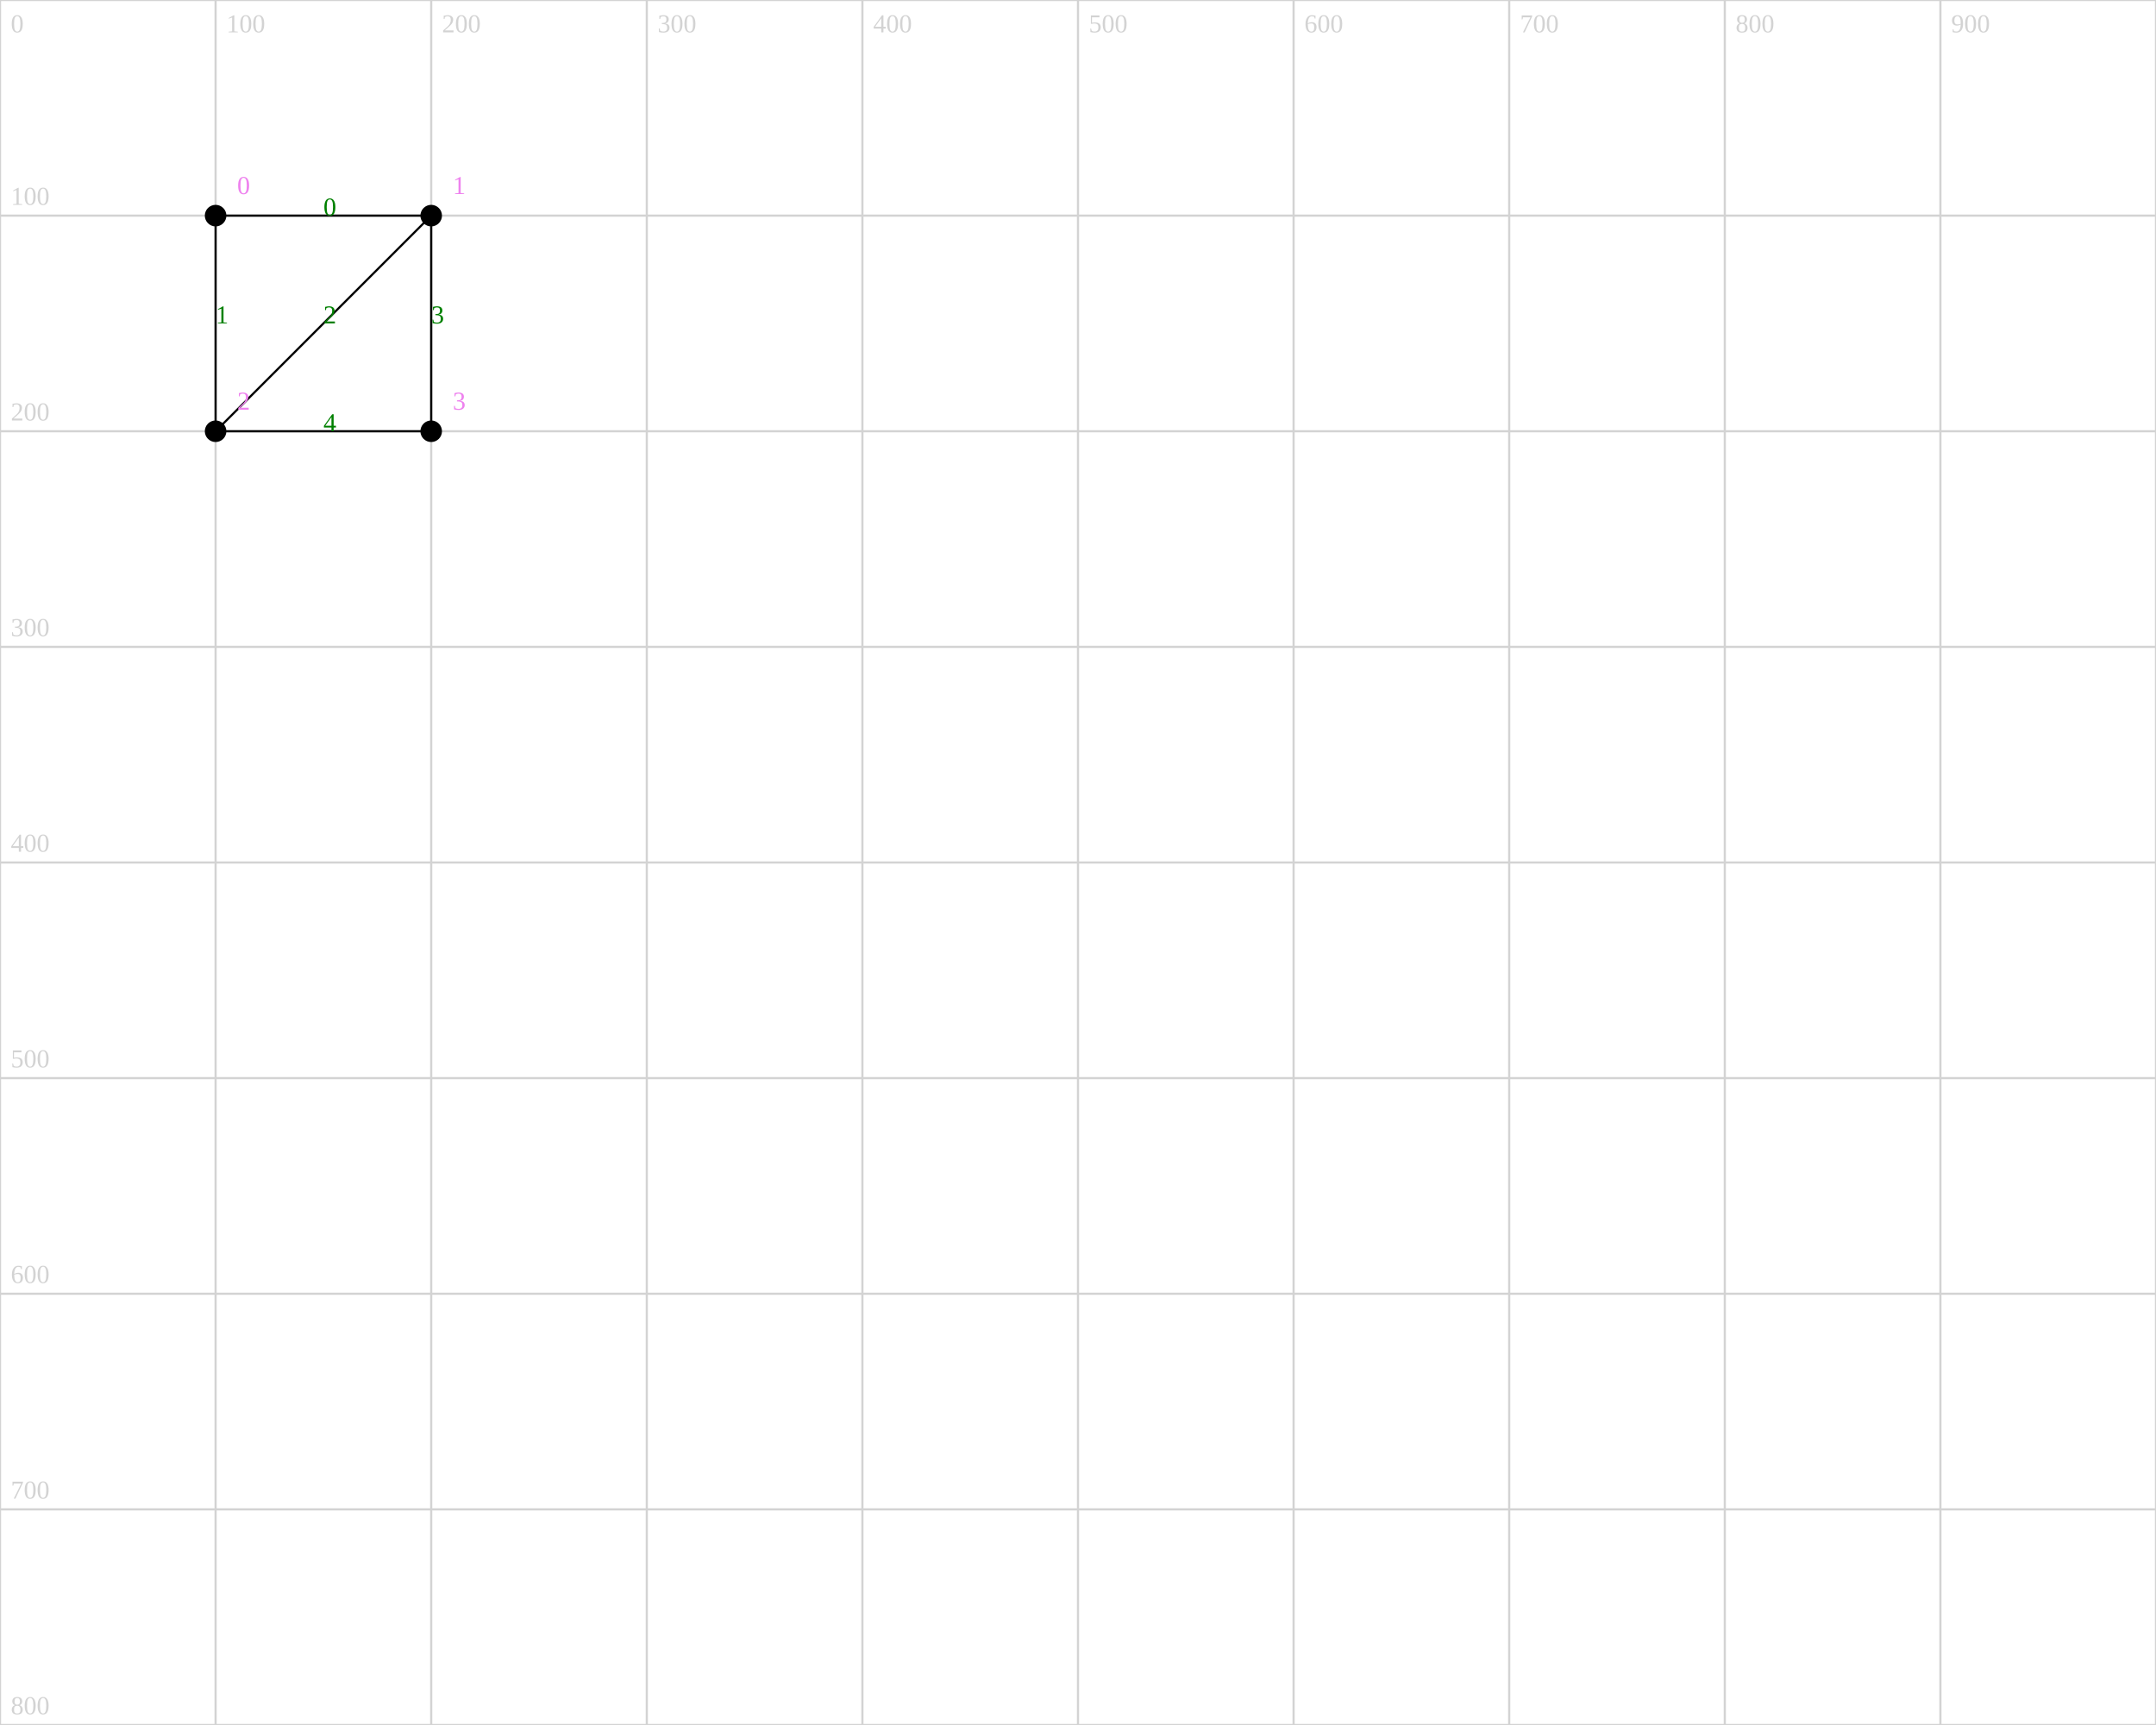
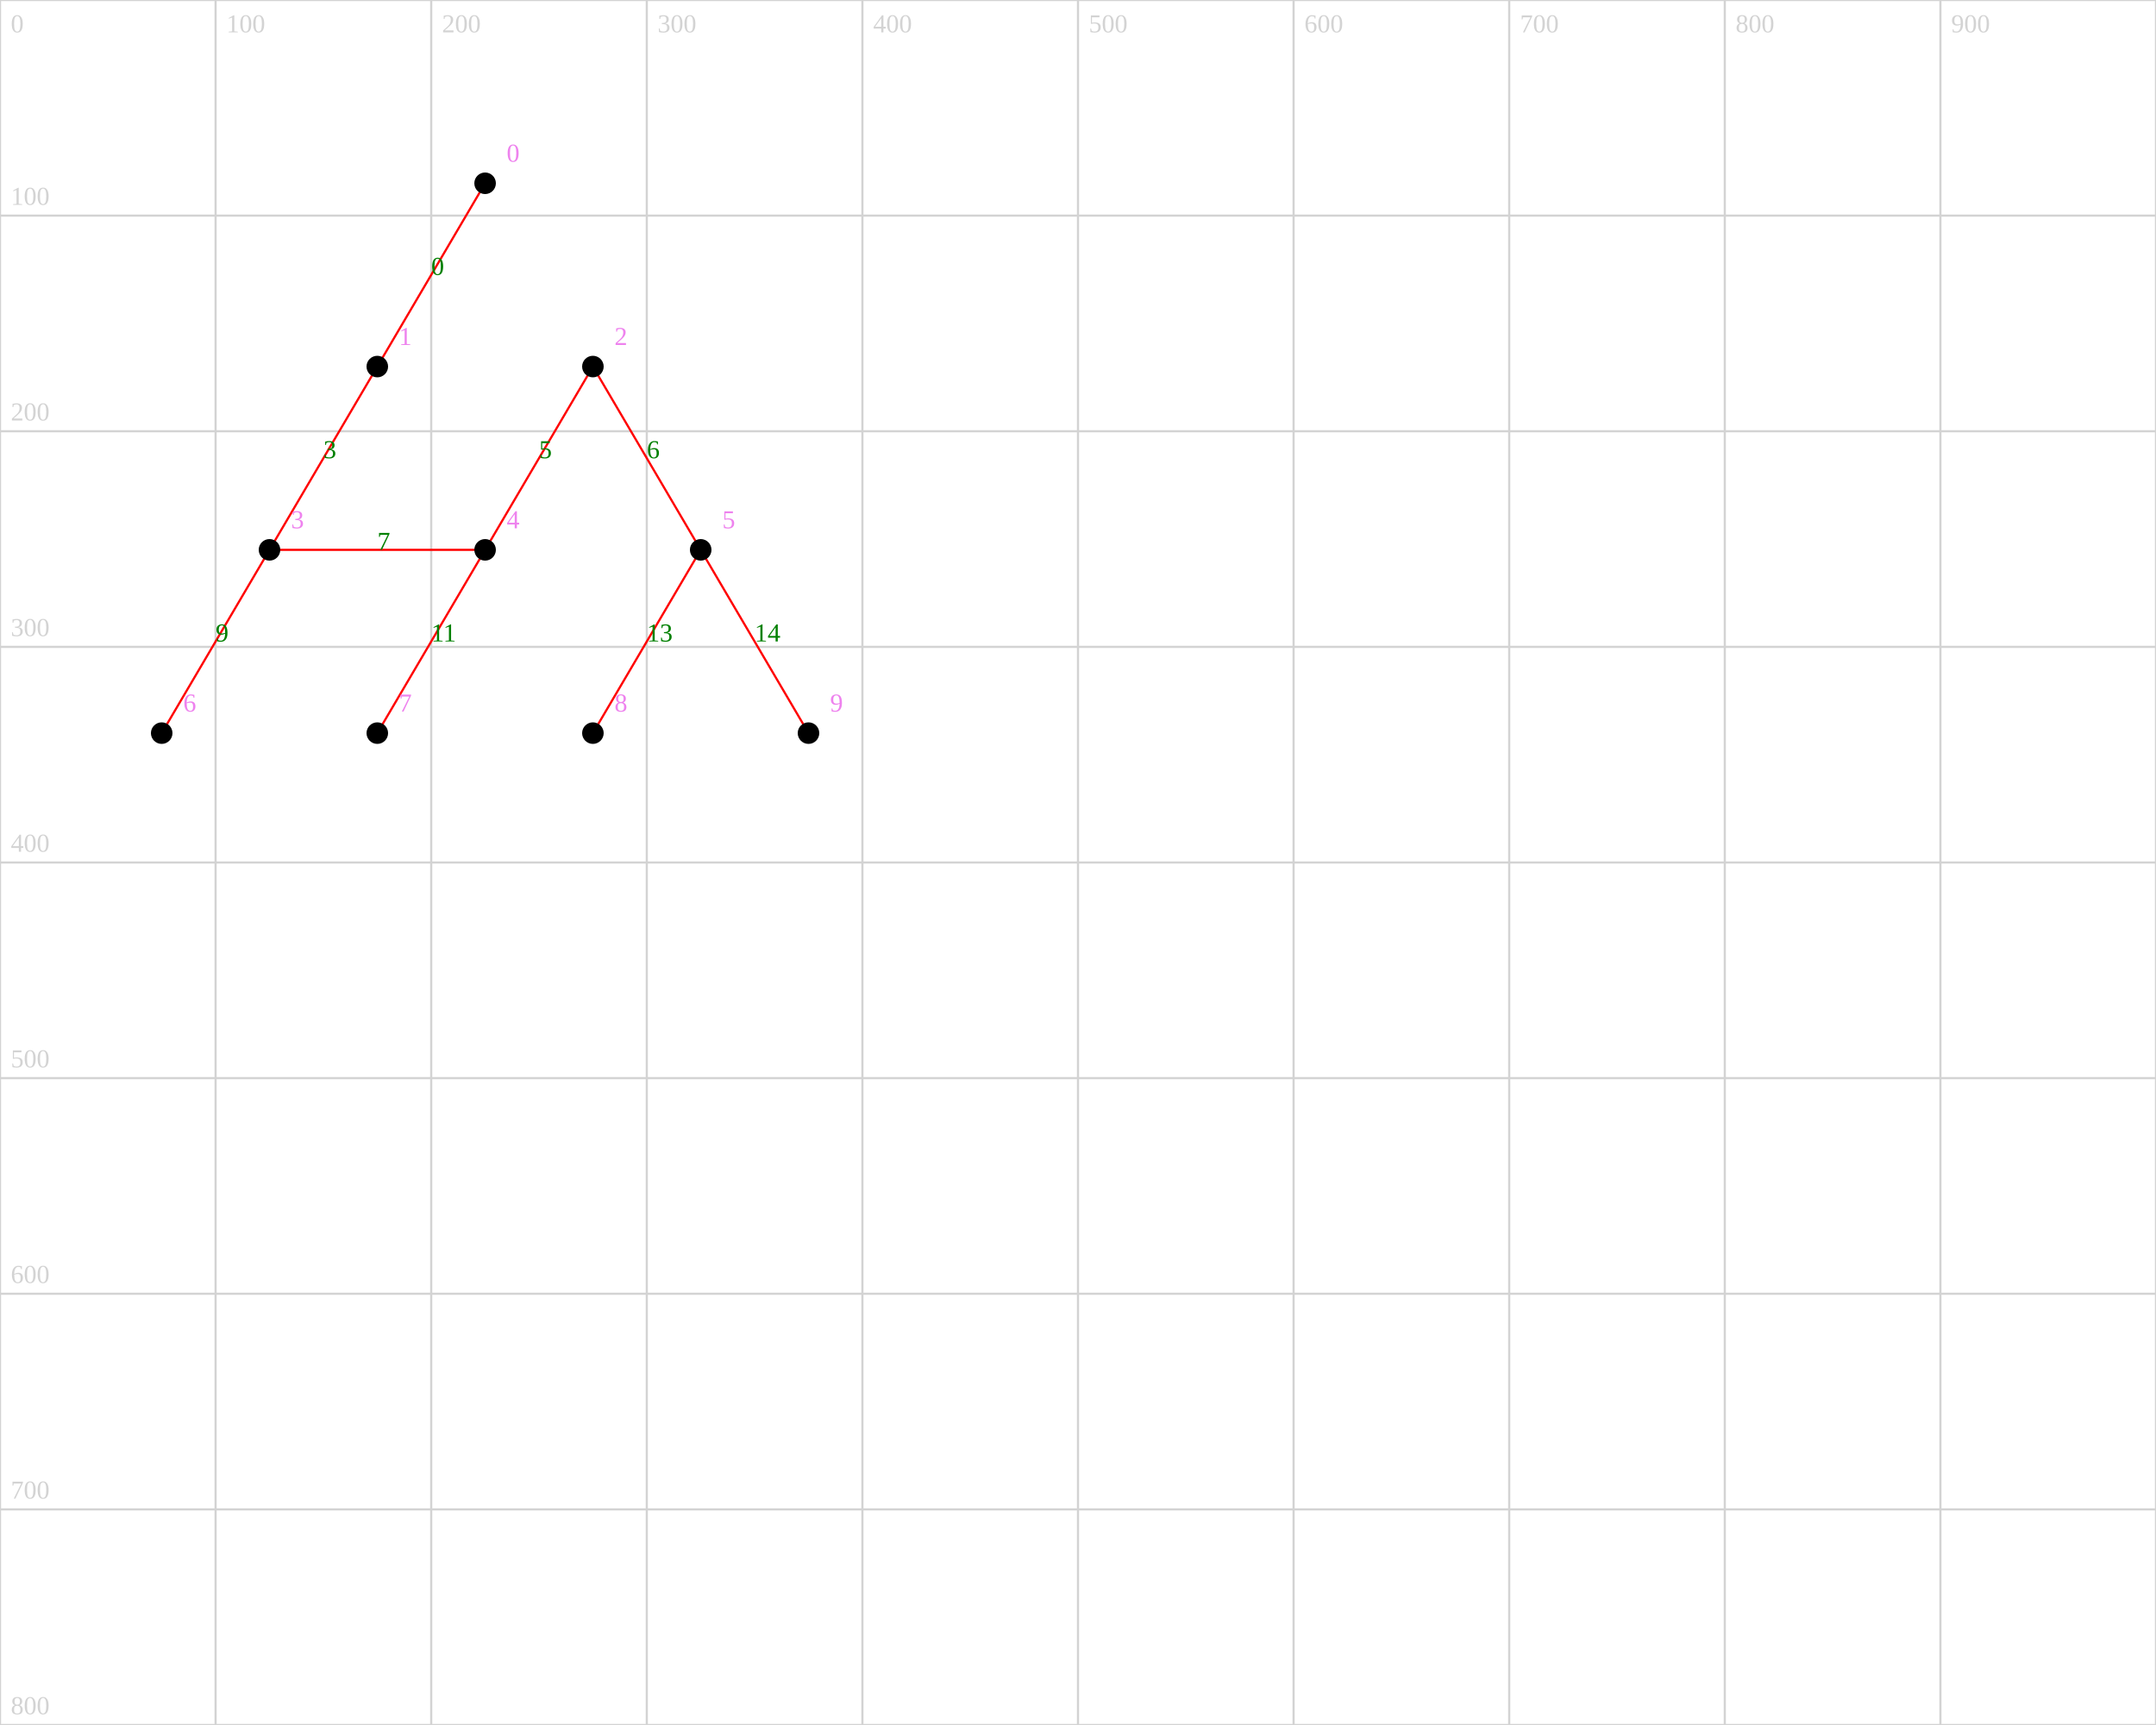
<svg xmlns="http://www.w3.org/2000/svg" version="1.1" width="1000" height="800">
  <line x1="0" y1="0" x2="1000" y2="0" stroke="lightgrey" />
  <text x="5" y="-5" fill="lightgrey">0</text>
  <line x1="0" y1="100" x2="1000" y2="100" stroke="lightgrey" />
  <text x="5" y="95" fill="lightgrey">100</text>
  <line x1="0" y1="200" x2="1000" y2="200" stroke="lightgrey" />
  <text x="5" y="195" fill="lightgrey">200</text>
  <line x1="0" y1="300" x2="1000" y2="300" stroke="lightgrey" />
  <text x="5" y="295" fill="lightgrey">300</text>
  <line x1="0" y1="400" x2="1000" y2="400" stroke="lightgrey" />
  <text x="5" y="395" fill="lightgrey">400</text>
  <line x1="0" y1="500" x2="1000" y2="500" stroke="lightgrey" />
  <text x="5" y="495" fill="lightgrey">500</text>
  <line x1="0" y1="600" x2="1000" y2="600" stroke="lightgrey" />
  <text x="5" y="595" fill="lightgrey">600</text>
  <line x1="0" y1="700" x2="1000" y2="700" stroke="lightgrey" />
  <text x="5" y="695" fill="lightgrey">700</text>
  <line x1="0" y1="800" x2="1000" y2="800" stroke="lightgrey" />
  <text x="5" y="795" fill="lightgrey">800</text>
  <line x1="0" y1="0" x2="0" y2="800" stroke="lightgrey" />
  <text x="5" y="15" fill="lightgrey">0</text>
  <line x1="100" y1="0" x2="100" y2="800" stroke="lightgrey" />
  <text x="105" y="15" fill="lightgrey">100</text>
  <line x1="200" y1="0" x2="200" y2="800" stroke="lightgrey" />
  <text x="205" y="15" fill="lightgrey">200</text>
  <line x1="300" y1="0" x2="300" y2="800" stroke="lightgrey" />
  <text x="305" y="15" fill="lightgrey">300</text>
  <line x1="400" y1="0" x2="400" y2="800" stroke="lightgrey" />
  <text x="405" y="15" fill="lightgrey">400</text>
  <line x1="500" y1="0" x2="500" y2="800" stroke="lightgrey" />
  <text x="505" y="15" fill="lightgrey">500</text>
  <line x1="600" y1="0" x2="600" y2="800" stroke="lightgrey" />
  <text x="605" y="15" fill="lightgrey">600</text>
  <line x1="700" y1="0" x2="700" y2="800" stroke="lightgrey" />
  <text x="705" y="15" fill="lightgrey">700</text>
  <line x1="800" y1="0" x2="800" y2="800" stroke="lightgrey" />
  <text x="805" y="15" fill="lightgrey">800</text>
  <line x1="900" y1="0" x2="900" y2="800" stroke="lightgrey" />
  <text x="905" y="15" fill="lightgrey">900</text>
  <line x1="1000" y1="0" x2="1000" y2="800" stroke="lightgrey" />
  <text x="1005" y="15" fill="lightgrey">1000</text>
-   <line x1="100" y1="100" x2="200" y2="100" stroke="black" />
-   <text x="150" y="100" fill="green">0</text>
-   <line x1="100" y1="100" x2="100" y2="200" stroke="black" />
-   <text x="100" y="150" fill="green">1</text>
-   <line x1="200" y1="100" x2="100" y2="200" stroke="black" />
-   <text x="150" y="150" fill="green">2</text>
-   <line x1="200" y1="100" x2="200" y2="200" stroke="black" />
-   <text x="200" y="150" fill="green">3</text>
-   <line x1="100" y1="200" x2="200" y2="200" stroke="black" />
-   <text x="150" y="200" fill="green">4</text>
-   <circle cx="100" cy="100" r="5" fill="black" />
-   <text x="110" y="90" fill="violet">0</text>
-   <circle cx="200" cy="100" r="5" fill="black" />
-   <text x="210" y="90" fill="violet">1</text>
-   <circle cx="100" cy="200" r="5" fill="black" />
-   <text x="110" y="190" fill="violet">2</text>
-   <circle cx="200" cy="200" r="5" fill="black" />
-   <text x="210" y="190" fill="violet">3</text>
+   <line x1="125" y1="255" x2="225" y2="255" stroke="red" />
+   <text x="175" y="255" fill="green">7</text>
+   <line x1="275" y1="170" x2="225" y2="255" stroke="red" />
+   <text x="250" y="212.5" fill="green">5</text>
+   <line x1="125" y1="255" x2="75" y2="340" stroke="red" />
+   <text x="100" y="297.5" fill="green">9</text>
+   <line x1="225" y1="255" x2="175" y2="340" stroke="red" />
+   <text x="200" y="297.5" fill="green">11</text>
+   <line x1="275" y1="170" x2="325" y2="255" stroke="red" />
+   <text x="300" y="212.5" fill="green">6</text>
+   <line x1="175" y1="170" x2="125" y2="255" stroke="red" />
+   <text x="150" y="212.5" fill="green">3</text>
+   <line x1="225" y1="85" x2="175" y2="170" stroke="red" />
+   <text x="200" y="127.5" fill="green">0</text>
+   <line x1="325" y1="255" x2="275" y2="340" stroke="red" />
+   <text x="300" y="297.5" fill="green">13</text>
+   <line x1="325" y1="255" x2="375" y2="340" stroke="red" />
+   <text x="350" y="297.5" fill="green">14</text>
+   <circle cx="225" cy="85" r="5" fill="black" />
+   <text x="235" y="75" fill="violet">0</text>
+   <circle cx="175" cy="170" r="5" fill="black" />
+   <text x="185" y="160" fill="violet">1</text>
+   <circle cx="275" cy="170" r="5" fill="black" />
+   <text x="285" y="160" fill="violet">2</text>
+   <circle cx="125" cy="255" r="5" fill="black" />
+   <text x="135" y="245" fill="violet">3</text>
+   <circle cx="225" cy="255" r="5" fill="black" />
+   <text x="235" y="245" fill="violet">4</text>
+   <circle cx="325" cy="255" r="5" fill="black" />
+   <text x="335" y="245" fill="violet">5</text>
+   <circle cx="75" cy="340" r="5" fill="black" />
+   <text x="85" y="330" fill="violet">6</text>
+   <circle cx="175" cy="340" r="5" fill="black" />
+   <text x="185" y="330" fill="violet">7</text>
+   <circle cx="275" cy="340" r="5" fill="black" />
+   <text x="285" y="330" fill="violet">8</text>
+   <circle cx="375" cy="340" r="5" fill="black" />
+   <text x="385" y="330" fill="violet">9</text>
</svg>
